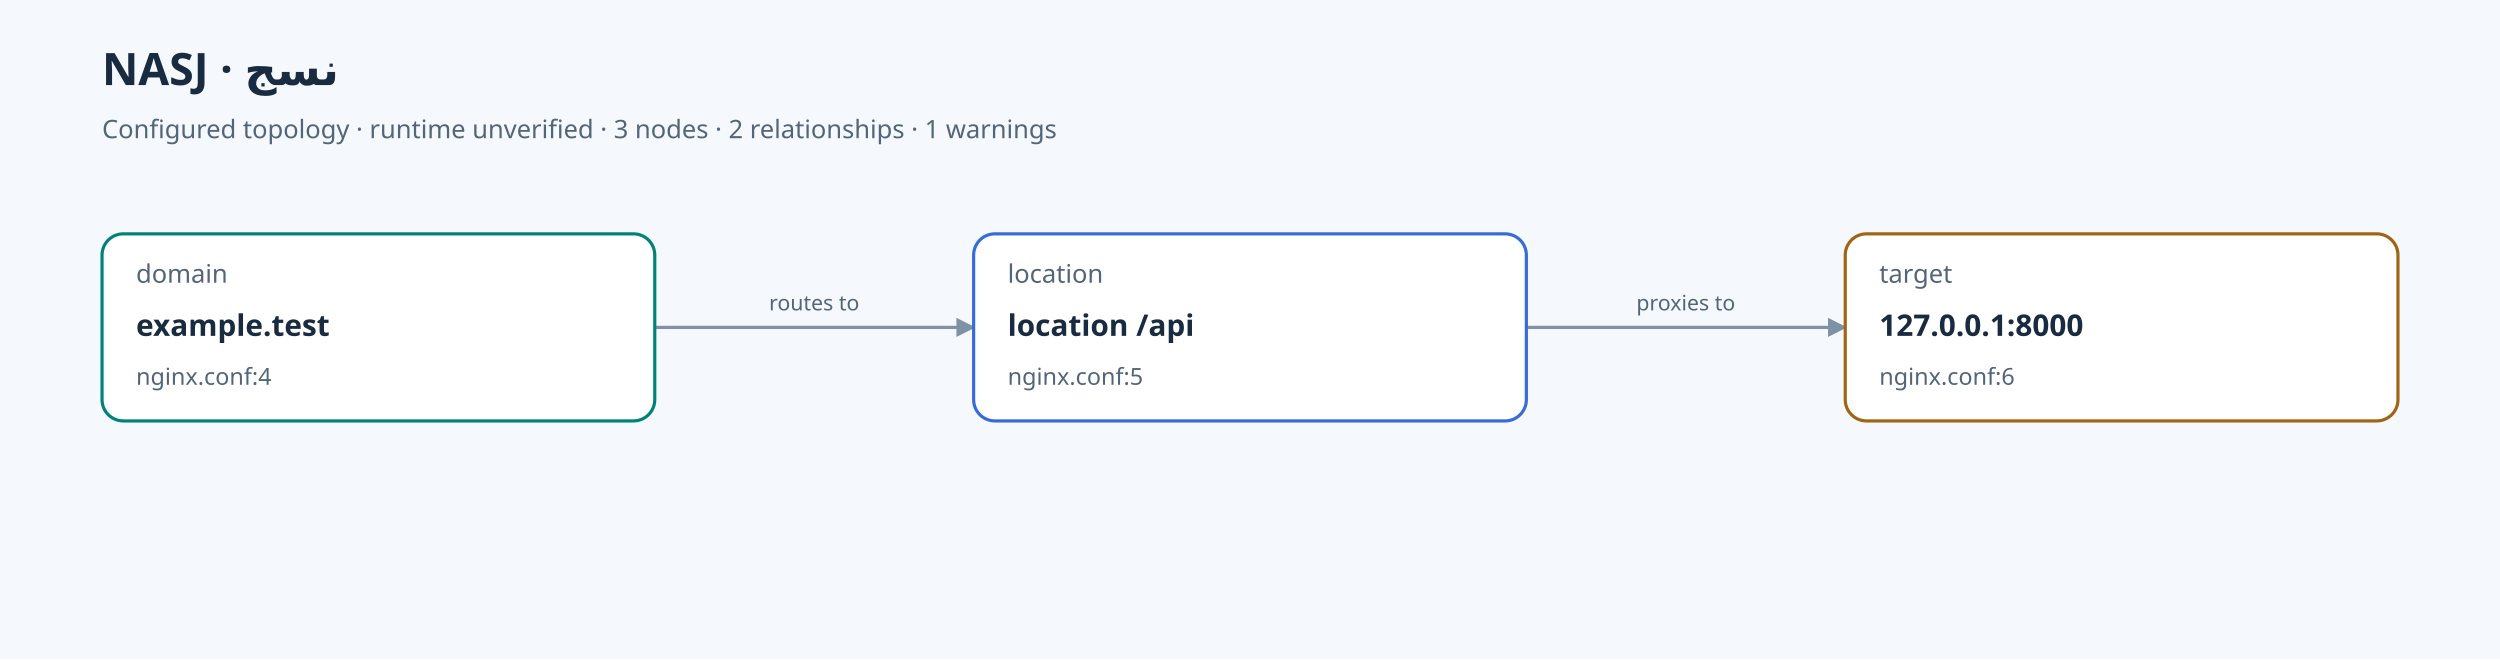
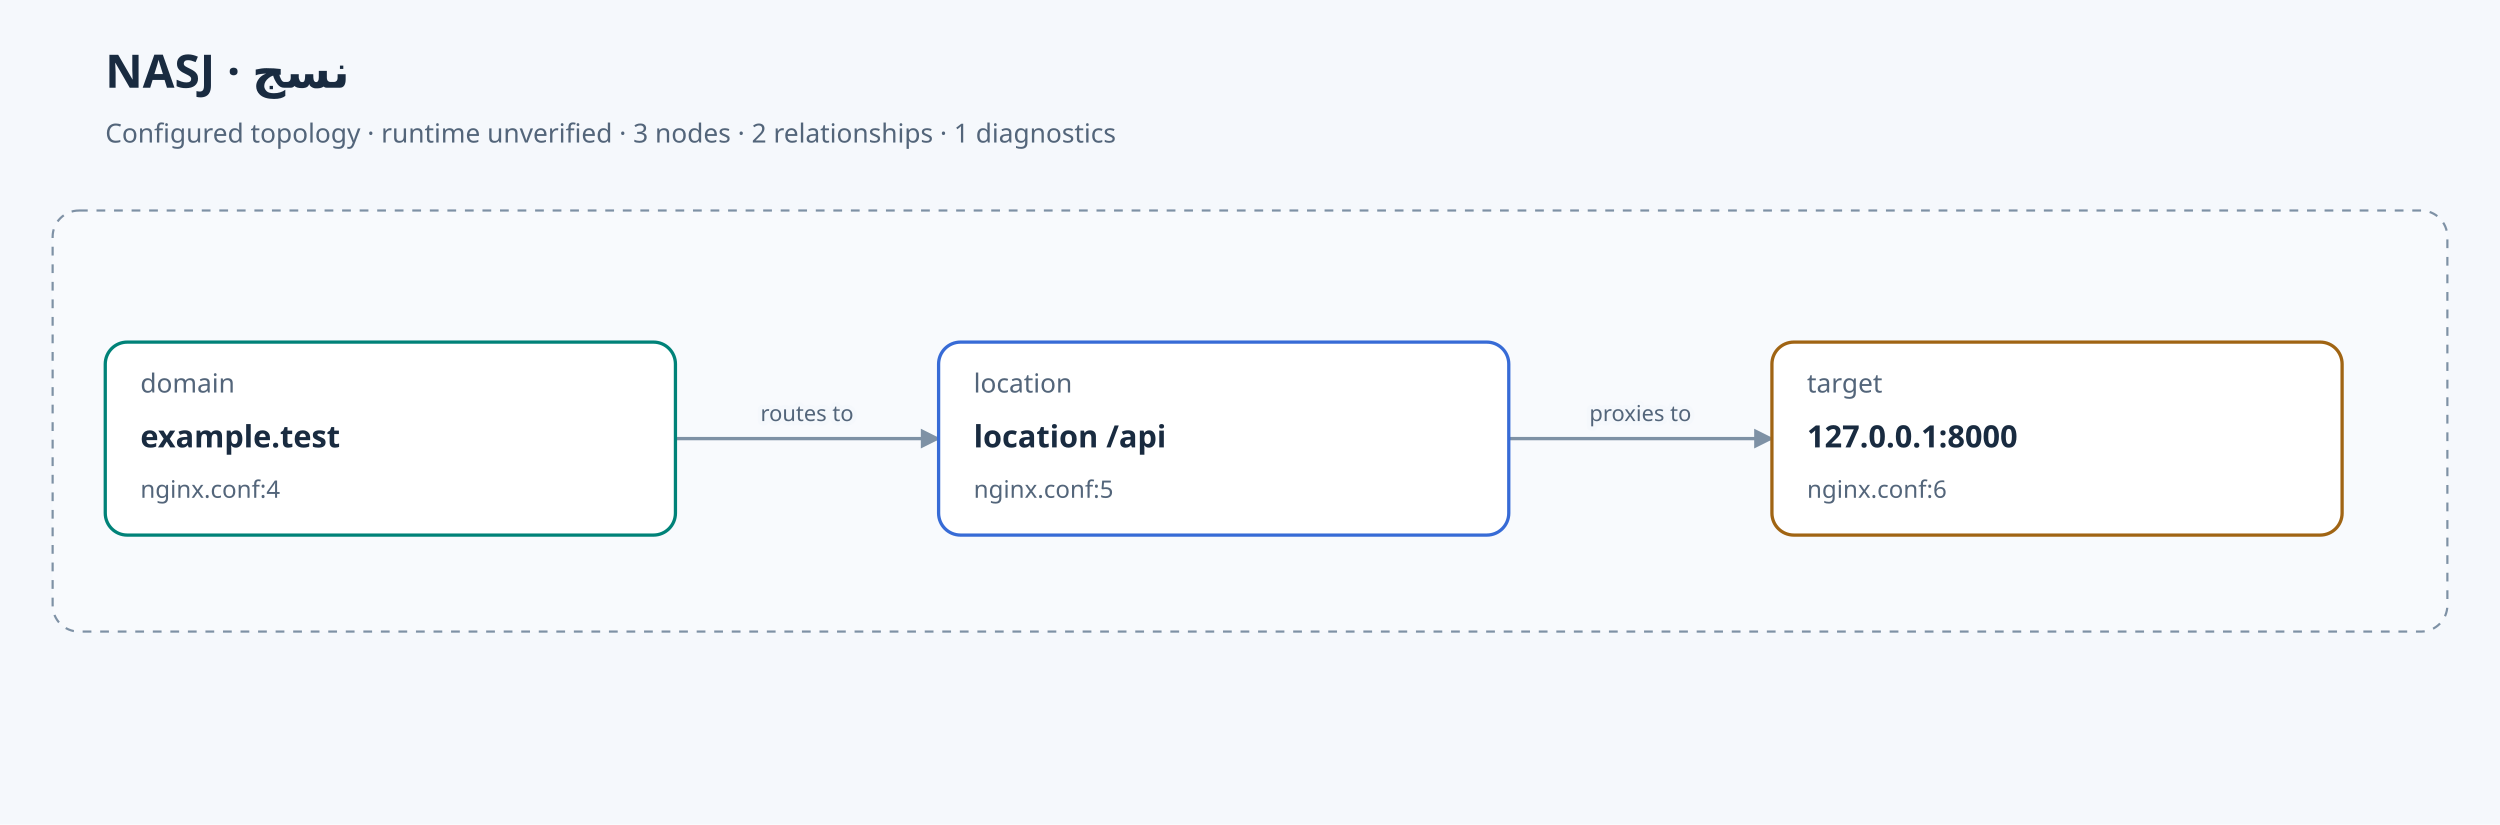
- <svg xmlns="http://www.w3.org/2000/svg" id="topology-graph" viewBox="0 0 1176 310" role="img" aria-labelledby="graph-title graph-description">
+ <svg xmlns="http://www.w3.org/2000/svg" id="topology-graph" viewBox="0 0 1140 376" role="img" aria-labelledby="graph-title graph-description">
  <style>.node-card{fill:var(--card,#fff)}.node-label{font:600 14px system-ui,sans-serif;fill:var(--ink,#192b40)}.node-kind,.node-source,.edge-label,.graph-note{font:12px system-ui,sans-serif;fill:var(--muted,#53657a)}.node-source{font-size:11px}.edge-path{fill:none;stroke:var(--edge,#7e91a5);stroke-width:1.5}.edge-label{font-size:10px;paint-order:stroke;stroke:var(--canvas,#f5f8fc);stroke-width:4px;stroke-linejoin:round}.graph-heading{font:700 21px system-ui,sans-serif;fill:var(--ink,#192b40)}</style>
  <defs>
    <marker id="arrow" viewBox="0 0 10 10" refX="9" refY="5" markerWidth="6" markerHeight="6" orient="auto-start-reverse">
      <path d="M 0 0 L 10 5 L 0 10 z" fill="#7e91a5" />
    </marker>
  </defs>
  <rect width="100%" height="100%" fill="var(--canvas,#f5f8fc)" />
-   <text x="48" y="40" class="graph-heading">NASJ · نسج</text>
-   <text x="48" y="65" class="graph-note">Configured topology · runtime unverified · 3 nodes · 2 relationships · 1 warnings</text>
+   <text x="48" y="40" class="graph-heading svg-heading">NASJ · نسج</text>
+   <text x="48" y="65" class="graph-note svg-summary">Configured topology · runtime unverified · 3 nodes · 2 relationships · 1 diagnostics</text>
+   <g class="vhost-group" data-server="">
+     <rect x="24" y="96" width="1092" height="192" rx="12" fill="var(--card,#fff)" fill-opacity="0.28" stroke="var(--edge,#7e91a5)" stroke-dasharray="4 4" />
+     <text x="44" y="128" class="graph-heading" />
+   </g>
  <g class="edge" data-edge="0">
-     <path class="edge-path" d="M308 154 C383 154 383 154 458 154" marker-end="url(#arrow)" />
-     <text class="edge-label" x="383" y="146" text-anchor="middle">routes to</text>
+     <path class="edge-path" d="M308 200 C368 200 368 200 428 200" marker-end="url(#arrow)" />
+     <text class="edge-label" x="368" y="192" text-anchor="middle">routes to</text>
  </g>
  <g class="edge" data-edge="1">
-     <path class="edge-path" d="M718 154 C793 154 793 154 868 154" marker-end="url(#arrow)" />
-     <text class="edge-label" x="793" y="146" text-anchor="middle">proxies to</text>
+     <path class="edge-path" d="M688 200 C748 200 748 200 808 200" marker-end="url(#arrow)" />
+     <text class="edge-label" x="748" y="192" text-anchor="middle">proxies to</text>
  </g>
-   <g class="node" data-node="0" transform="translate(48 110)" tabindex="0" role="group" aria-label="example.test">
+   <g class="node" data-node="0" transform="translate(48 156)" tabindex="0" role="group" aria-label="example.test">
    <rect class="node-card" width="260" height="88" rx="10" stroke="#008278" stroke-width="1.5" />
    <text x="16" y="23" class="node-kind">domain</text>
    <text x="16" y="48" class="node-label">example.test</text>
    <text x="16" y="71" class="node-source">nginx.conf:4</text>
  </g>
-   <g class="node" data-node="1" transform="translate(458 110)" tabindex="0" role="group" aria-label="location /api">
+   <g class="node" data-node="1" transform="translate(428 156)" tabindex="0" role="group" aria-label="location /api">
    <rect class="node-card" width="260" height="88" rx="10" stroke="#376bd6" stroke-width="1.5" />
    <text x="16" y="23" class="node-kind">location</text>
    <text x="16" y="48" class="node-label">location /api</text>
    <text x="16" y="71" class="node-source">nginx.conf:5</text>
  </g>
-   <g class="node" data-node="2" transform="translate(868 110)" tabindex="0" role="group" aria-label="127.0.0.1:8000">
+   <g class="node" data-node="2" transform="translate(808 156)" tabindex="0" role="group" aria-label="127.0.0.1:8000">
    <rect class="node-card" width="260" height="88" rx="10" stroke="#a06413" stroke-width="1.5" />
    <text x="16" y="23" class="node-kind">target</text>
    <text x="16" y="48" class="node-label">127.0.0.1:8000</text>
    <text x="16" y="71" class="node-source">nginx.conf:6</text>
  </g>
-   <text x="48" y="270" class="graph-note" data-severity="warning" />
+   <text x="48" y="336" class="graph-note svg-diagnostic" data-severity="warning" />
</svg>
